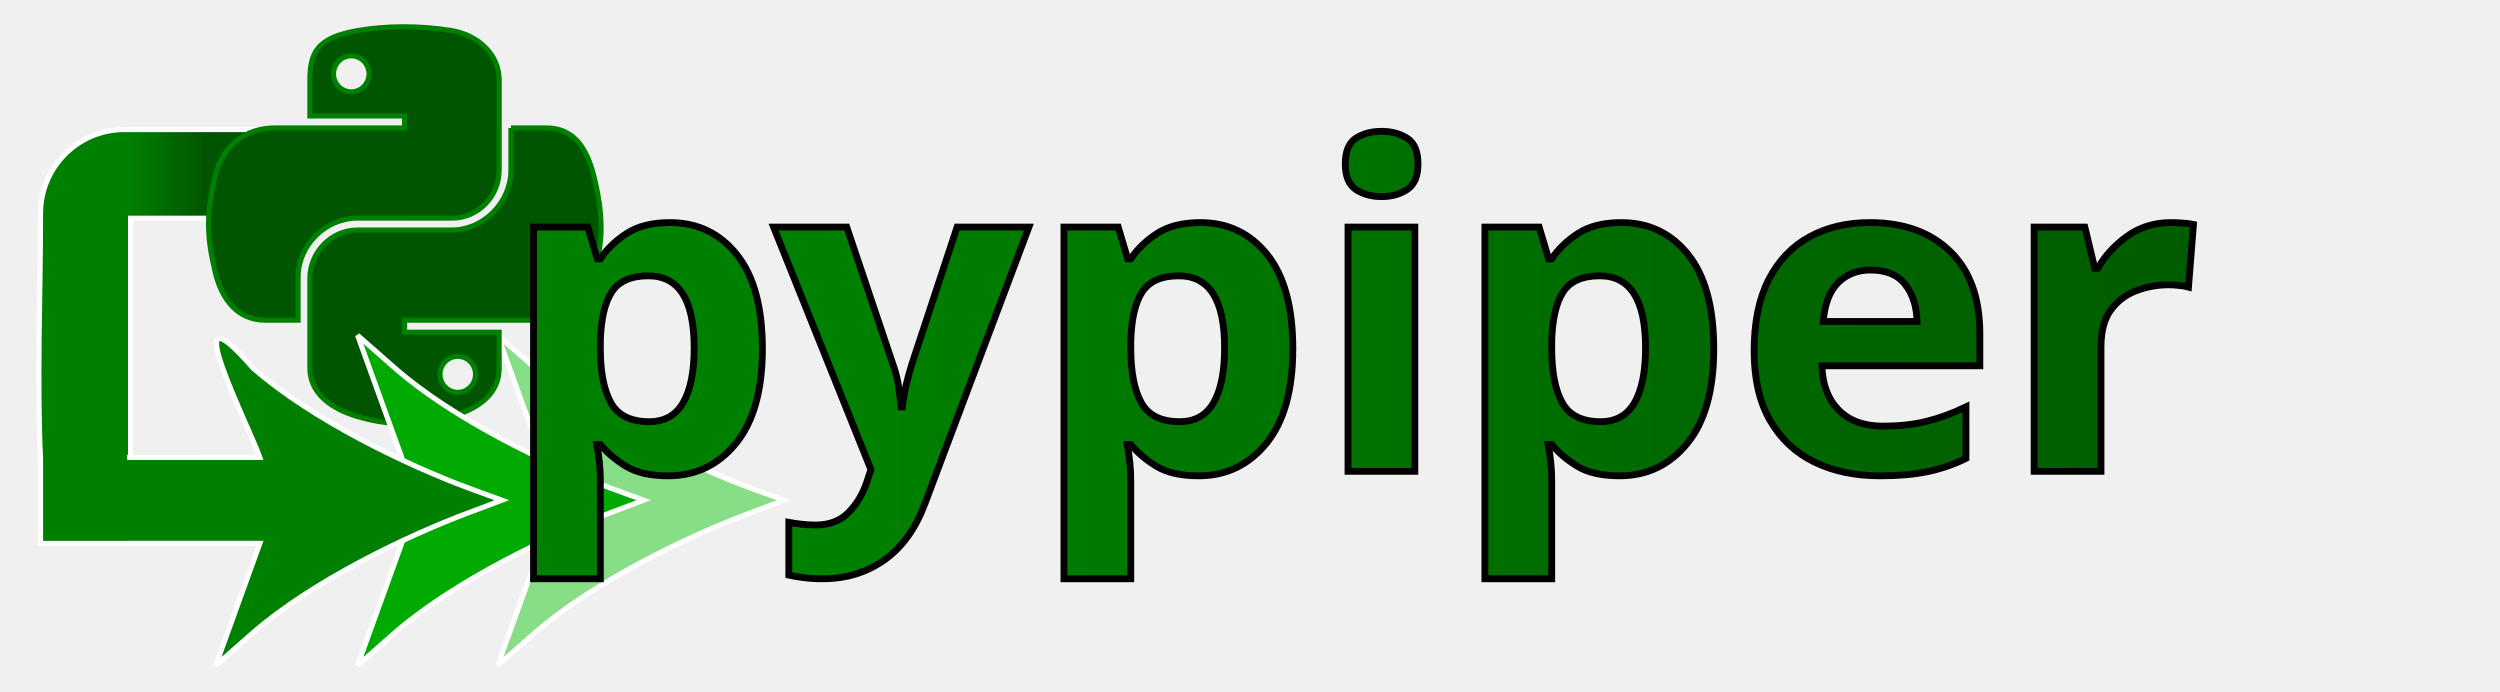
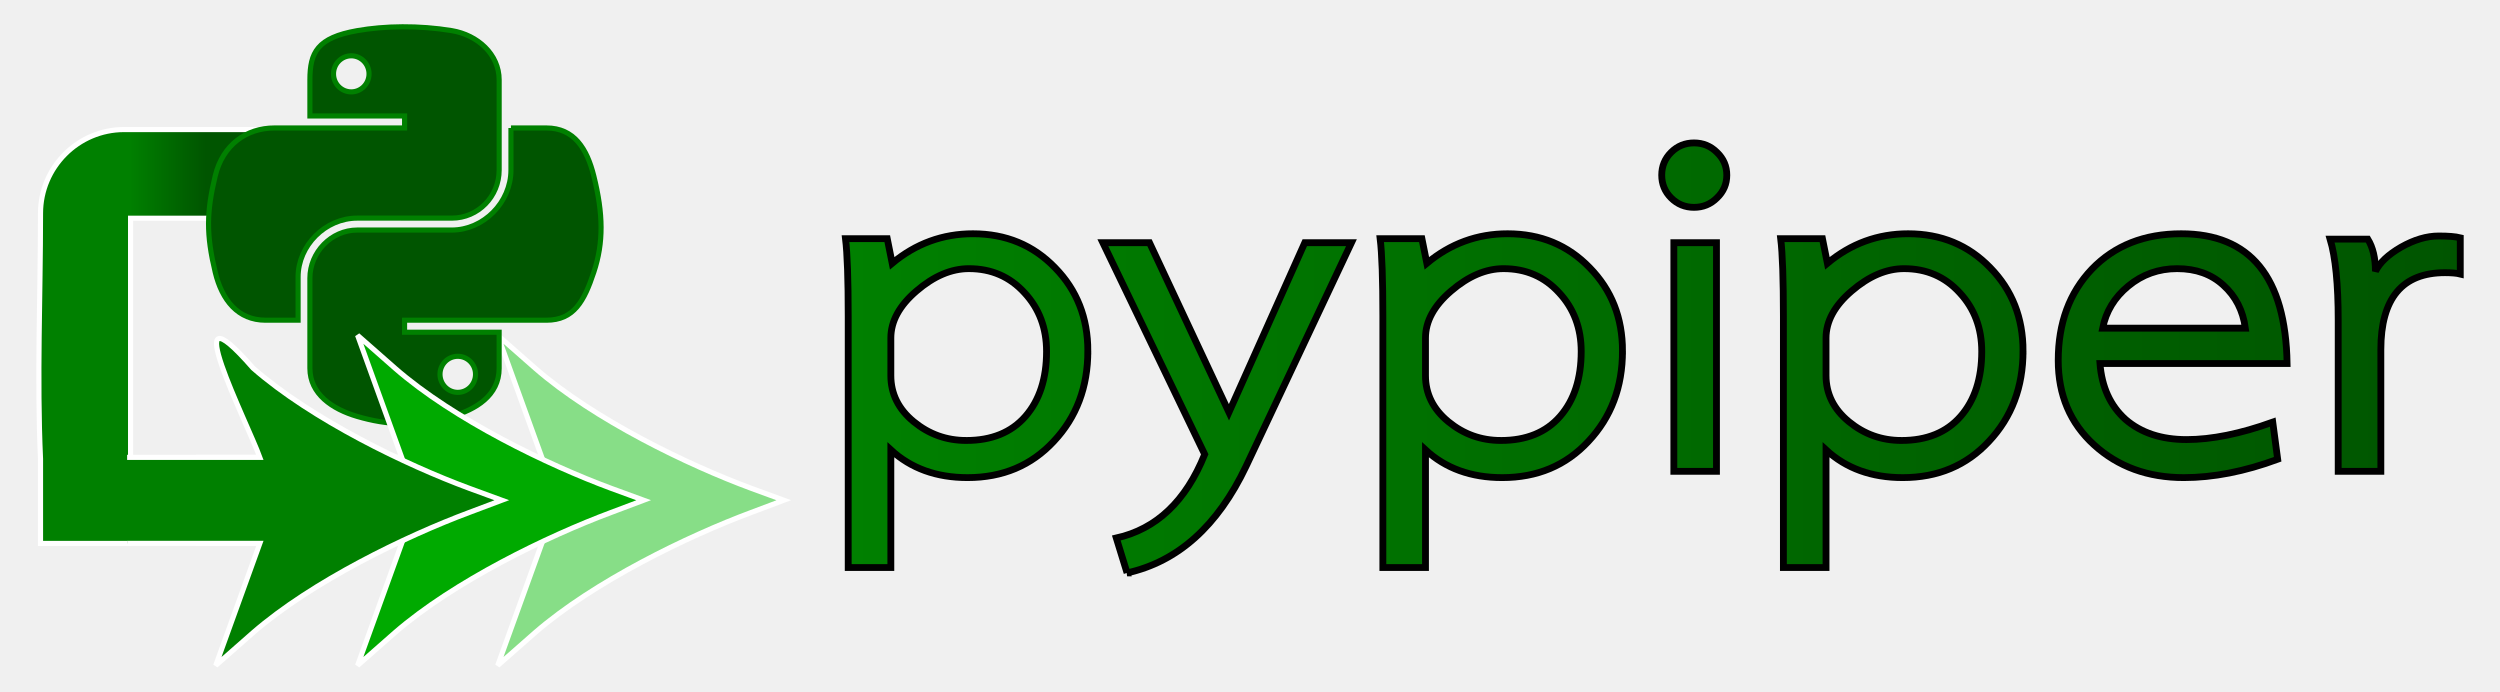
<svg xmlns="http://www.w3.org/2000/svg" xmlns:xlink="http://www.w3.org/1999/xlink" width="206.515mm" height="57.133mm" viewBox="0 0 731.746 202.44" id="svg4198" version="1.1">
  <defs id="defs4200">
    <linearGradient id="linearGradient4164">
      <stop style="stop-color:#000000;stop-opacity:1;" offset="0" id="stop4166" />
      <stop style="stop-color:#000000;stop-opacity:0;" offset="1" id="stop4168" />
    </linearGradient>
    <linearGradient id="linearGradient4236">
      <stop style="stop-color:#008000;stop-opacity:1" offset="0" id="stop4238" />
      <stop style="stop-color:#005500;stop-opacity:1" offset="1" id="stop4240" />
    </linearGradient>
    <linearGradient gradientTransform="matrix(0.562541,0,0,0.567972,65.26592,911.401)" gradientUnits="userSpaceOnUse" xlink:href="#linearGradient4671" id="linearGradient1475" y2="137.273" x2="112.031" y1="192.352" x1="150.961" />
    <linearGradient id="linearGradient4671">
      <stop id="stop4673" offset="0" style="stop-color:#ffd43b;stop-opacity:1" />
      <stop id="stop4675" offset="1" style="stop-color:#ffe873;stop-opacity:1" />
    </linearGradient>
    <linearGradient gradientTransform="matrix(0.562541,0,0,0.567972,65.26592,911.401)" gradientUnits="userSpaceOnUse" xlink:href="#linearGradient4689" id="linearGradient1478" y2="114.398" x2="135.665" y1="20.604" x1="26.649" />
    <linearGradient id="linearGradient4689">
      <stop id="stop4691" offset="0" style="stop-color:#5a9fd4;stop-opacity:1" />
      <stop id="stop4693" offset="1" style="stop-color:#306998;stop-opacity:1" />
    </linearGradient>
    <linearGradient xlink:href="#linearGradient4236" id="linearGradient4242" x1="309.959" y1="908.284" x2="332.087" y2="908.284" gradientUnits="userSpaceOnUse" gradientTransform="translate(-3.9978582e-6,7.4595623e-5)" />
    <linearGradient xlink:href="#linearGradient4164" id="linearGradient4170" x1="1074.448" y1="940.104" x2="875.044" y2="940.104" gradientUnits="userSpaceOnUse" />
    <linearGradient xlink:href="#linearGradient4236" id="linearGradient4178" x1="511.35" y1="936.653" x2="1143.199" y2="936.653" gradientUnits="userSpaceOnUse" gradientTransform="matrix(0.7481191,0,0,0.7481191,135.7621,261.6073)" />
  </defs>
  <g id="layer1" transform="translate(-271.9613,-856.175)">
    <path d="m 371.195,1015.225 59.362,0 -12.919,35.74 10.939,-9.618 c 17.257,-14.994 44.793,-28.29 63.275,-35.174 l 9.524,-3.583 -9.524,-3.489 c -18.389,-6.789 -46.019,-20.086 -63.275,-35.174 l -10.939,-9.619 12.919,35.74 -59.362,0 z" id="path4181" style="fill:#87de87;stroke:#ffffff;stroke-width:1.5;stroke-miterlimit:4;stroke-dasharray:none" />
    <path style="fill:url(#linearGradient4242);fill-opacity:1;stroke:#ffffff;stroke-width:1.5;stroke-miterlimit:4;stroke-dasharray:none" id="path4167-6" d="m 310.354,1015.243 -26.534,0 0,-24.77 c -1.076,-23.819 0,-47.564 0,-71.861 0,-13.485 10.986,-24.518 24.471,-24.518 l 80.302,0 0,25.956 -78.416,0 0,70.462" />
    <g id="g4217" transform="matrix(2.050895,0,0,2.050895,-321.9821,-1229.205)" style="stroke:#008000;stroke-width:0.731;stroke-miterlimit:4;stroke-dasharray:none;stroke-opacity:1">
      <path d="m 362.524,1035.078 0,6 c 0,4.652 -3.944,8.568 -8.442,8.568 l -13.497,0 c -3.697,0 -6.756,3.164 -6.756,6.867 l 0,12.867 c 0,3.662 3.184,5.816 6.756,6.867 4.277,1.258 8.379,1.485 13.497,0 3.402,-0.985 6.756,-2.967 6.756,-6.867 l 0,-5.15 -13.497,0 0,-1.717 13.497,0 6.756,0 c 3.927,0 5.391,-2.739 6.756,-6.851 1.411,-4.233 1.351,-8.303 0,-13.733 -0.971,-3.909 -2.824,-6.851 -6.756,-6.851 l -5.071,0 z m -7.591,32.585 c 1.401,0 2.536,1.148 2.536,2.567 0,1.425 -1.135,2.583 -2.536,2.583 -1.396,0 -2.536,-1.158 -2.536,-2.583 0,-1.419 1.14,-2.567 2.536,-2.567 z" style="fill:#005500;fill-opacity:1;stroke:#008000;stroke-width:0.731;stroke-miterlimit:4;stroke-dasharray:none;stroke-opacity:1" id="path1950" />
      <path d="m 347.043,1020.636 c -2.31,0.011 -4.516,0.208 -6.457,0.551 -5.718,1.01 -6.756,3.125 -6.756,7.024 l 0,5.15 13.513,0 0,1.717 -13.513,0 -5.071,0 c -3.927,0 -7.366,2.361 -8.442,6.851 -1.241,5.147 -1.296,8.359 0,13.733 0.961,4 3.254,6.851 7.182,6.851 l 4.646,0 0,-6.174 c 0,-4.46 3.859,-8.394 8.442,-8.394 l 13.497,0 c 3.757,0 6.756,-3.094 6.756,-6.867 l 0,-12.867 c 0,-3.662 -3.089,-6.413 -6.756,-7.024 -2.321,-0.386 -4.73,-0.562 -7.04,-0.551 z m -7.308,4.142 c 1.396,0 2.536,1.159 2.536,2.583 -10e-6,1.419 -1.14,2.567 -2.536,2.567 -1.401,0 -2.536,-1.148 -2.536,-2.567 0,-1.424 1.135,-2.583 2.536,-2.583 z" style="fill:#005500;fill-opacity:1;stroke:#008000;stroke-width:0.731;stroke-miterlimit:4;stroke-dasharray:none;stroke-opacity:1" id="path1948" />
    </g>
    <path style="fill:#00aa00;stroke:#ffffff;stroke-width:1.5;stroke-miterlimit:4;stroke-dasharray:none" id="path4167-3" d="m 330.178,1015.225 59.362,0 -12.919,35.74 10.939,-9.618 c 17.257,-14.994 44.793,-28.29 63.275,-35.174 l 9.524,-3.583 -9.524,-3.489 c -18.389,-6.789 -46.019,-20.086 -63.275,-35.174 l -10.939,-9.619 12.919,35.74 -59.362,0 z" />
    <path style="fill:#008000;stroke:#ffffff;stroke-width:1.5;stroke-miterlimit:4;stroke-dasharray:none" id="path4167" d="m 309.168,1015.225 38.853,0 -12.919,35.74 10.939,-9.618 c 17.257,-14.994 44.793,-28.29 63.275,-35.174 l 9.524,-3.583 -9.524,-3.489 c -18.389,-6.789 -46.019,-20.086 -63.275,-35.174 -23.434,-26.83 -1.608,16.194 1.98,26.121 l -38.853,0" />
-     <text xml:space="preserve" style="color:#000000;font-style:normal;font-variant:normal;font-weight:normal;font-stretch:normal;font-size:131.159px;line-height:0%;font-family:'Forgotten Futurist';-inkscape-font-specification:'Forgotten Futurist';text-indent:0;text-align:center;text-decoration:none;text-decoration-line:none;text-decoration-style:solid;text-decoration-color:#000000;letter-spacing:0px;word-spacing:0px;text-transform:none;direction:ltr;block-progression:tb;writing-mode:lr-tb;baseline-shift:baseline;text-anchor:middle;white-space:normal;clip-rule:nonzero;display:inline;overflow:visible;visibility:visible;opacity:1;isolation:auto;mix-blend-mode:normal;color-interpolation:sRGB;color-interpolation-filters:linearRGB;solid-color:#000000;solid-opacity:1;fill:url(#linearGradient4178);fill-opacity:1;fill-rule:nonzero;stroke:#000000;stroke-width:2;stroke-linecap:butt;stroke-linejoin:miter;stroke-miterlimit:4;stroke-dasharray:none;stroke-dashoffset:0;stroke-opacity:1;marker:none;color-rendering:auto;image-rendering:auto;shape-rendering:auto;text-rendering:auto;enable-background:accumulate" x="751.589" y="995.584" id="text4152" transform="scale(1.001455,0.9985473)">
-       <tspan id="tspan4154" x="751.589" y="995.584" style="font-style:normal;font-variant:normal;font-weight:bold;font-stretch:normal;font-family:Laksaman;-inkscape-font-specification:'Laksaman Bold';fill:url(#linearGradient4178);fill-opacity:1;stroke:#000000;stroke-width:2;stroke-miterlimit:4;stroke-dasharray:none;stroke-opacity:1">pypiper</tspan>
-     </text>
+     <g transform="scale(1.001455,0.9985473)" style="color:#000000;font-style:normal;font-variant:normal;font-weight:normal;font-stretch:normal;font-size:131.159px;line-height:0%;font-family:'Forgotten Futurist';-inkscape-font-specification:'Forgotten Futurist';text-indent:0;text-align:center;text-decoration:none;text-decoration-line:none;text-decoration-style:solid;text-decoration-color:#000000;letter-spacing:0px;word-spacing:0px;text-transform:none;direction:ltr;block-progression:tb;writing-mode:lr-tb;baseline-shift:baseline;text-anchor:middle;white-space:normal;clip-rule:nonzero;display:inline;overflow:visible;visibility:visible;opacity:1;isolation:auto;mix-blend-mode:normal;color-interpolation:sRGB;color-interpolation-filters:linearRGB;solid-color:#000000;solid-opacity:1;fill:url(#linearGradient4178);fill-opacity:1;fill-rule:nonzero;stroke:#000000;stroke-width:2;stroke-linecap:butt;stroke-linejoin:miter;stroke-miterlimit:4;stroke-dasharray:none;stroke-dashoffset:0;stroke-opacity:1;marker:none;color-rendering:auto;image-rendering:auto;shape-rendering:auto;text-rendering:auto;enable-background:accumulate" id="text4152">
+       <path d="m 589.513,960.303 q 0,15.87 -9.968,26.494 -9.837,10.624 -25.182,10.624 -13.64,0 -22.428,-8.132 l 0,34.495 -12.46,0 0,-73.58 q 0,-16.264 -0.787,-22.822 l 12.198,0 1.443,7.214 q 10.362,-8.656 23.609,-8.656 14.427,0 24.002,9.968 9.575,9.837 9.575,24.395 z m -35.544,26.232 q 11.148,0 17.313,-7.083 6.164,-7.083 6.164,-19.018 0,-10.23 -6.427,-17.182 -6.427,-7.083 -16.264,-7.083 -7.738,0 -15.346,6.558 -7.476,6.427 -7.476,13.772 l 0,11.017 q 0,8.001 6.689,13.509 6.689,5.509 15.346,5.509 z" style="font-style:normal;font-variant:normal;font-weight:bold;font-stretch:normal;font-family:Laksaman;-inkscape-font-specification:'Laksaman Bold';fill:url(#linearGradient4178);fill-opacity:1;stroke:#000000;stroke-width:2;stroke-miterlimit:4;stroke-dasharray:none;stroke-opacity:1" id="path4735" />
+       <path d="m 600.981,1025.357 -3.148,-10.23 q 17.575,-3.935 25.838,-24.527 l -29.773,-62.038 13.64,0 23.215,49.709 22.166,-49.709 13.64,0 -30.822,65.579 q -12.46,26.232 -34.757,31.216 z" style="font-style:normal;font-variant:normal;font-weight:bold;font-stretch:normal;font-family:Laksaman;-inkscape-font-specification:'Laksaman Bold';fill:url(#linearGradient4178);fill-opacity:1;stroke:#000000;stroke-width:2;stroke-miterlimit:4;stroke-dasharray:none;stroke-opacity:1" id="path4737" />
+       <path d="m 745.776,960.303 q 0,15.87 -9.968,26.494 -9.837,10.624 -25.182,10.624 -13.64,0 -22.428,-8.132 l 0,34.495 -12.46,0 0,-73.58 q 0,-16.264 -0.787,-22.822 l 12.198,0 1.443,7.214 q 10.362,-8.656 23.609,-8.656 14.427,0 24.002,9.968 9.575,9.837 9.575,24.395 z m -35.544,26.232 q 11.148,0 17.313,-7.083 6.164,-7.083 6.164,-19.018 0,-10.23 -6.427,-17.182 -6.427,-7.083 -16.264,-7.083 -7.738,0 -15.346,6.558 -7.476,6.427 -7.476,13.772 l 0,11.017 q 0,8.001 6.689,13.509 6.689,5.509 15.346,5.509 z" style="font-style:normal;font-variant:normal;font-weight:bold;font-stretch:normal;font-family:Laksaman;-inkscape-font-specification:'Laksaman Bold';fill:url(#linearGradient4178);fill-opacity:1;stroke:#000000;stroke-width:2;stroke-miterlimit:4;stroke-dasharray:none;stroke-opacity:1" id="path4739" />
+       <path d="m 773.245,995.584 -12.46,0 0,-67.022 12.46,0 0,67.022 z m -6.558,-96.27 q 3.935,0 6.689,2.754 2.885,2.754 2.885,6.689 0,3.935 -2.885,6.689 -2.754,2.754 -6.689,2.754 -3.935,0 -6.689,-2.754 -2.754,-2.754 -2.754,-6.689 0,-3.935 2.754,-6.689 2.754,-2.754 6.689,-2.754 z" style="font-style:normal;font-variant:normal;font-weight:bold;font-stretch:normal;font-family:Laksaman;-inkscape-font-specification:'Laksaman Bold';fill:url(#linearGradient4178);fill-opacity:1;stroke:#000000;stroke-width:2;stroke-miterlimit:4;stroke-dasharray:none;stroke-opacity:1" id="path4741" />
+       <path d="m 862.845,960.303 q 0,15.87 -9.968,26.494 -9.837,10.624 -25.182,10.624 -13.64,0 -22.428,-8.132 l 0,34.495 -12.46,0 0,-73.58 q 0,-16.264 -0.787,-22.822 l 12.198,0 1.443,7.214 q 10.362,-8.656 23.609,-8.656 14.427,0 24.002,9.968 9.575,9.837 9.575,24.395 z m -35.544,26.232 q 11.148,0 17.313,-7.083 6.164,-7.083 6.164,-19.018 0,-10.23 -6.427,-17.182 -6.427,-7.083 -16.264,-7.083 -7.738,0 -15.346,6.558 -7.476,6.427 -7.476,13.772 l 0,11.017 q 0,8.001 6.689,13.509 6.689,5.509 15.346,5.509 z" style="font-style:normal;font-variant:normal;font-weight:bold;font-stretch:normal;font-family:Laksaman;-inkscape-font-specification:'Laksaman Bold';fill:url(#linearGradient4178);fill-opacity:1;stroke:#000000;stroke-width:2;stroke-miterlimit:4;stroke-dasharray:none;stroke-opacity:1" id="path4743" />
+       <path d="m 885.331,963.975 q 0.787,10.362 7.476,16.395 6.82,5.902 17.838,5.902 11.017,0 25.182,-5.115 l 1.443,10.886 q -14.559,5.378 -27.412,5.378 -15.739,0 -26.232,-9.575 -10.493,-9.575 -10.493,-24.789 0,-16.395 9.837,-26.756 9.968,-10.362 26.101,-10.362 30.298,0 30.953,38.036 l -54.693,0 z m 42.495,-10.362 q -1.049,-7.738 -6.427,-12.591 -5.246,-4.853 -13.509,-4.853 -8.132,0 -14.296,5.115 -6.033,4.984 -7.476,12.329 l 41.708,0 z" style="font-style:normal;font-variant:normal;font-weight:bold;font-stretch:normal;font-family:Laksaman;-inkscape-font-specification:'Laksaman Bold';fill:url(#linearGradient4178);fill-opacity:1;stroke:#000000;stroke-width:2;stroke-miterlimit:4;stroke-dasharray:none;stroke-opacity:1" id="path4745" />
+       <path d="m 965.848,936.956 q 1.836,-3.804 7.476,-7.083 5.771,-3.279 11.017,-3.279 4.197,0 6.296,0.525 l 0,10.624 q -1.574,-0.393 -4.459,-0.393 -18.756,0 -18.756,22.559 l 0,35.675 -12.46,0 0,-44.332 q 0,-15.739 -2.361,-23.74 l 11.017,0 q 2.23,3.672 2.23,9.443 z" style="font-style:normal;font-variant:normal;font-weight:bold;font-stretch:normal;font-family:Laksaman;-inkscape-font-specification:'Laksaman Bold';fill:url(#linearGradient4178);fill-opacity:1;stroke:#000000;stroke-width:2;stroke-miterlimit:4;stroke-dasharray:none;stroke-opacity:1" id="path4747" />
+     </g>
  </g>
</svg>
